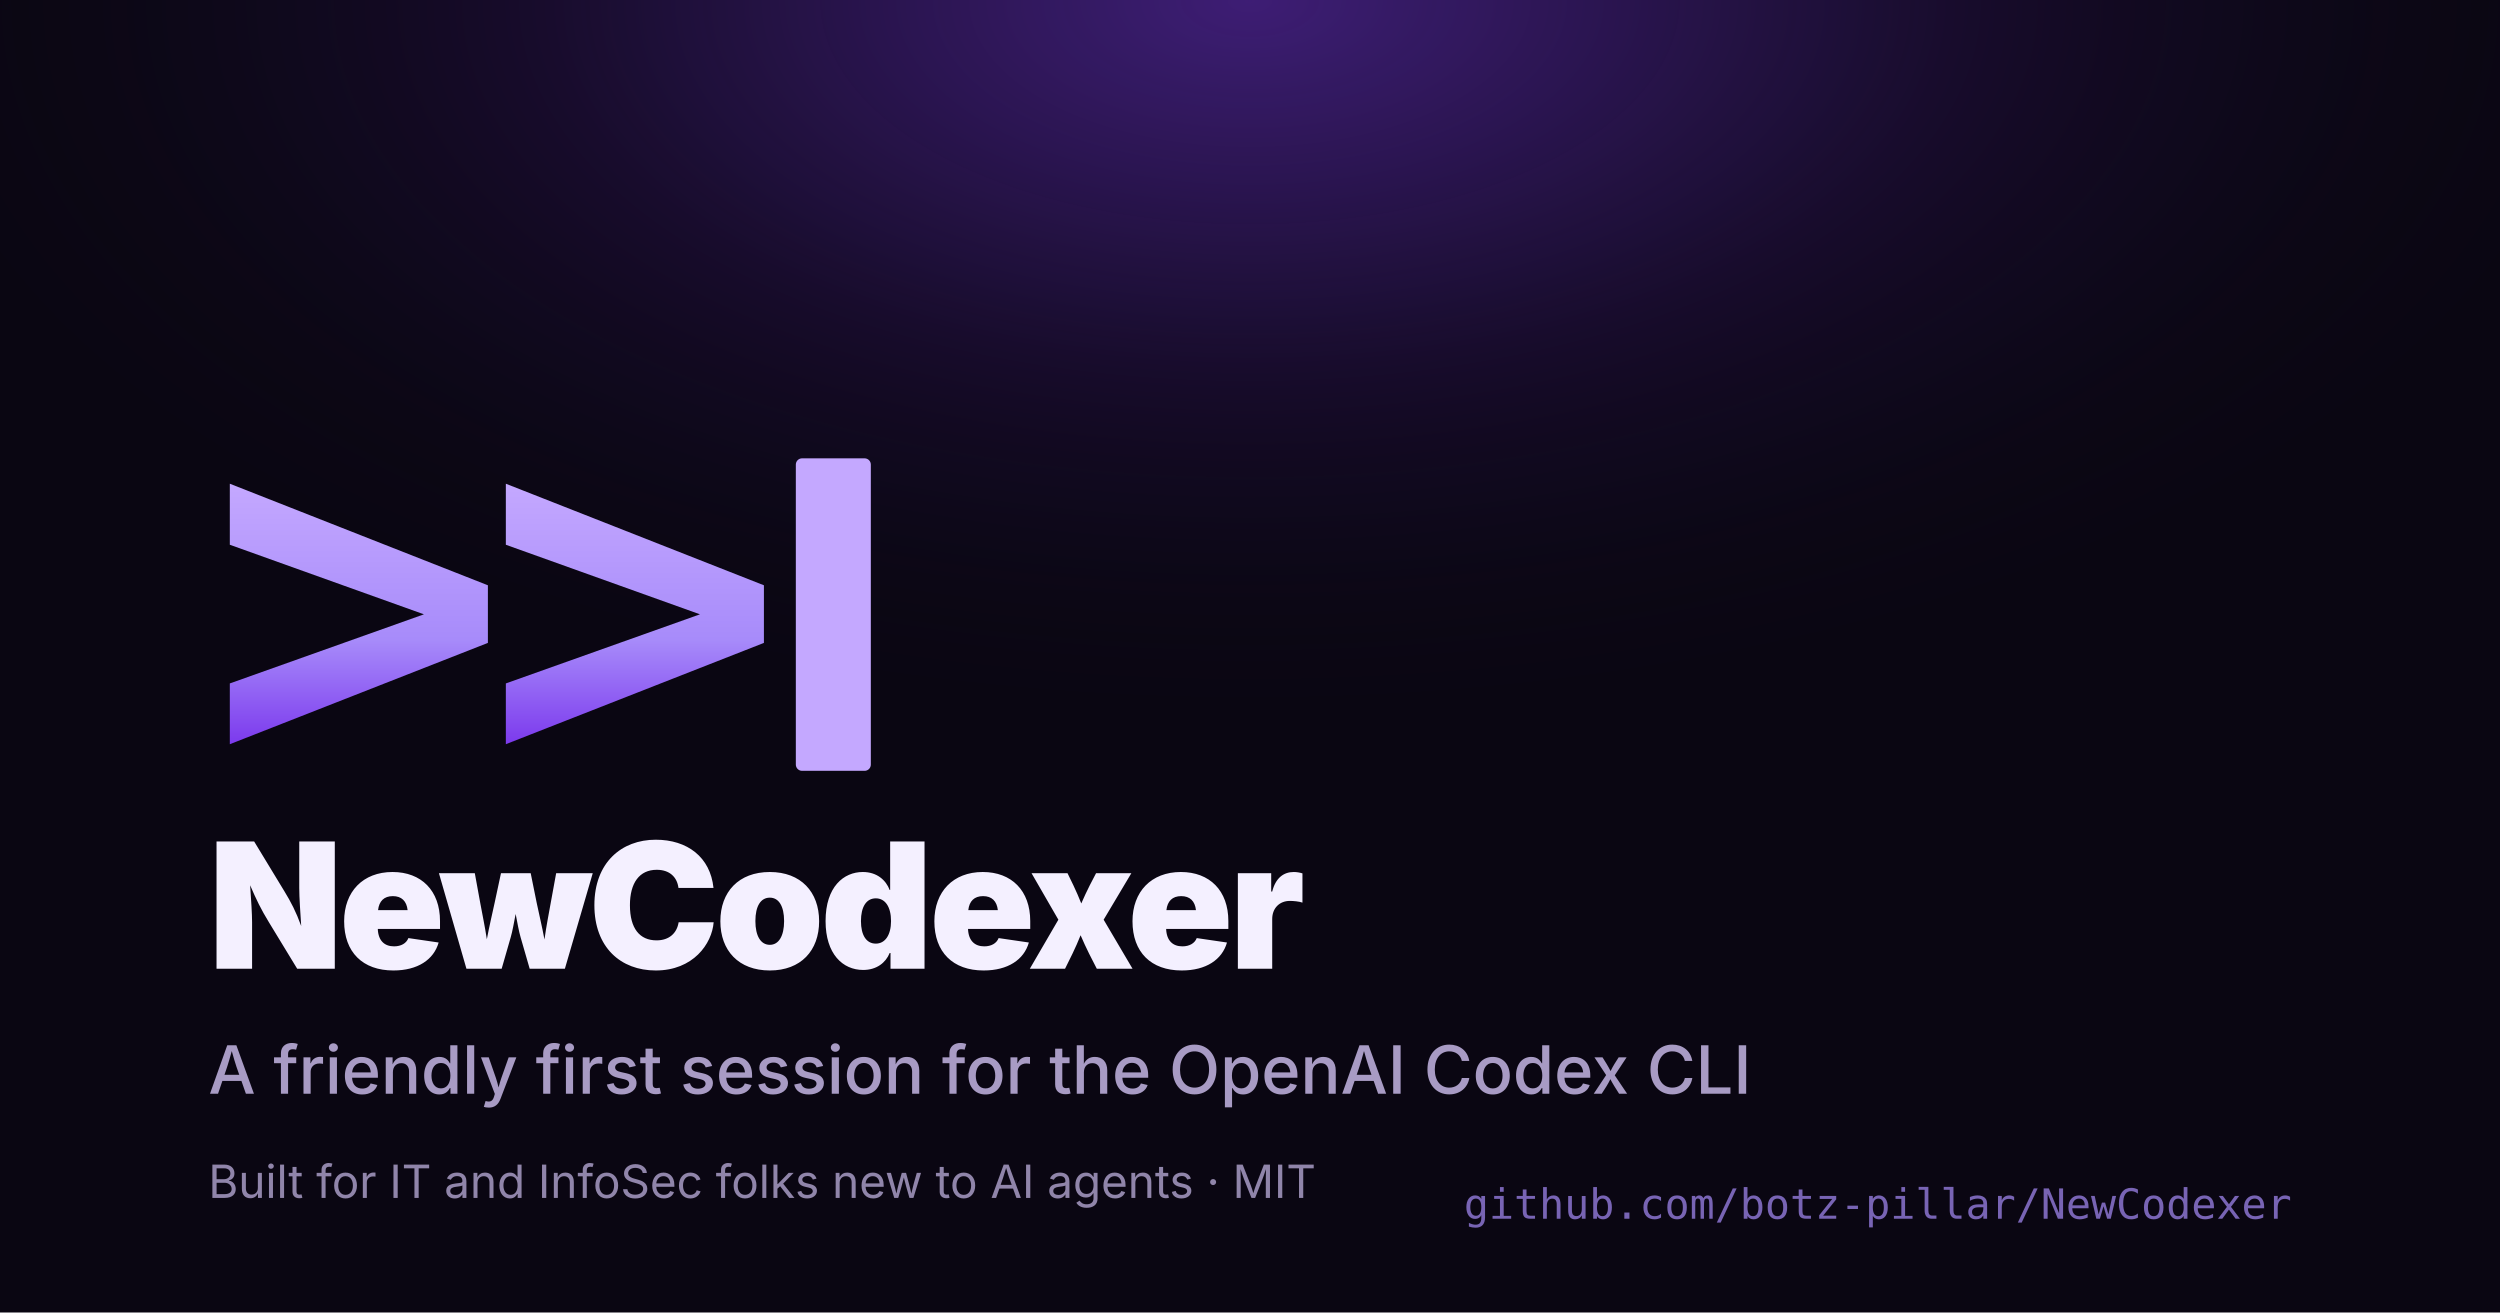
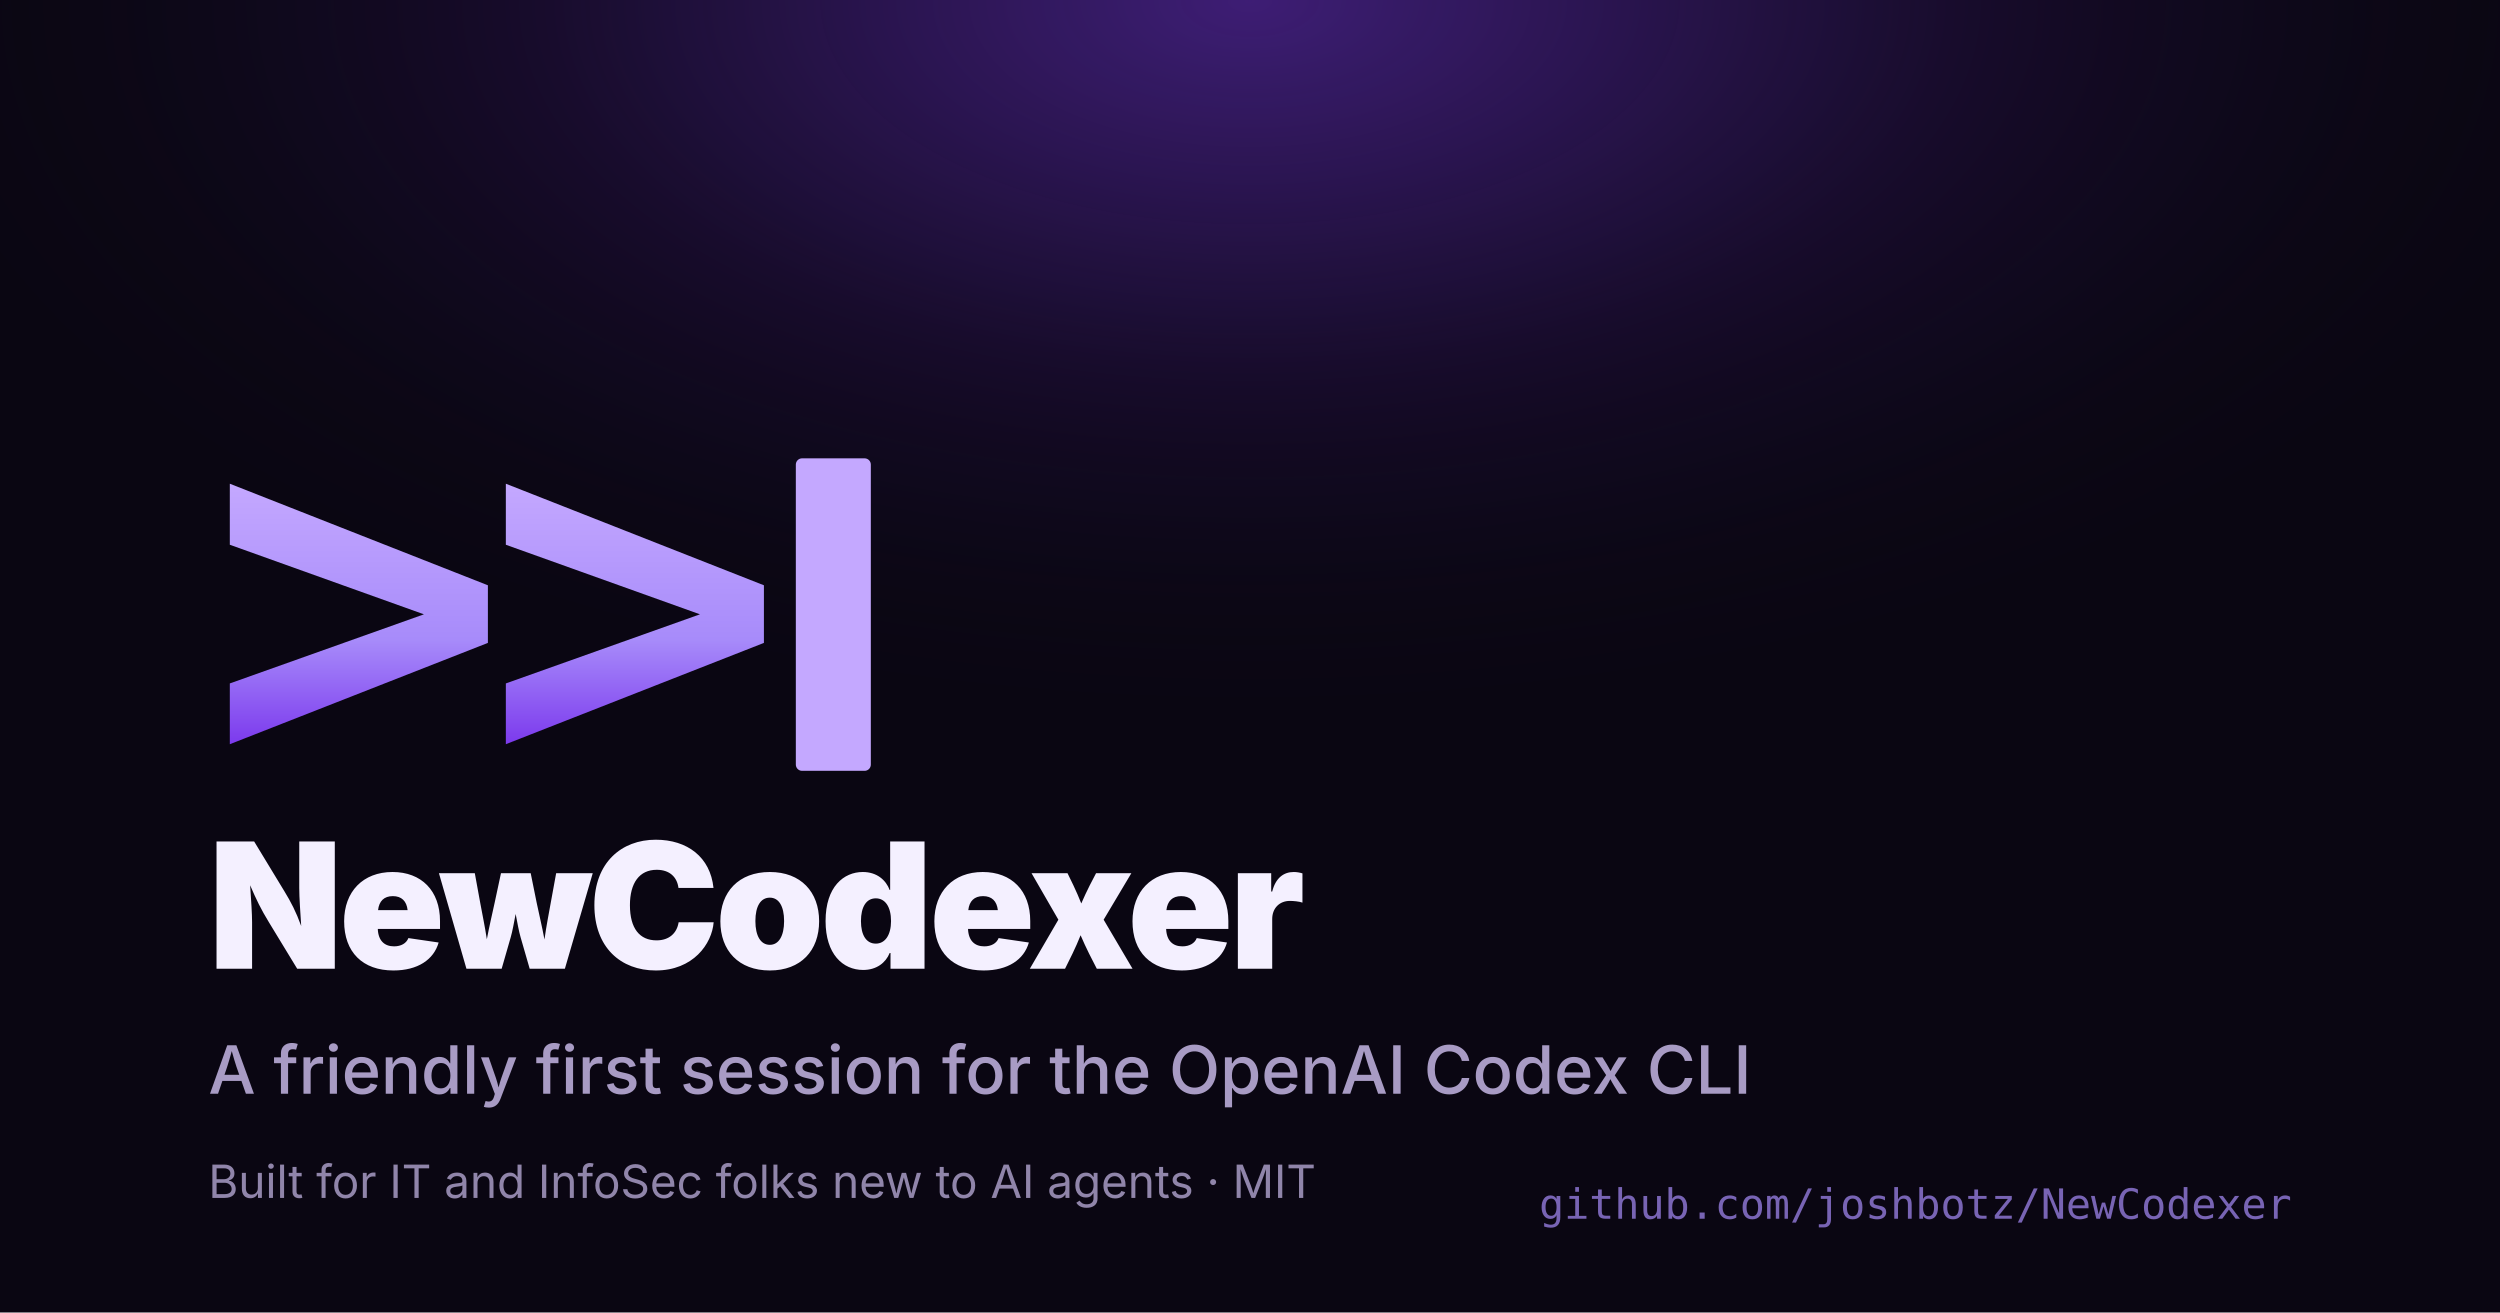
<svg xmlns="http://www.w3.org/2000/svg" viewBox="0 0 1200 630" fill="none">
  <defs>
    <radialGradient id="glow" cx="50%" cy="0%" r="70%">
      <stop offset="0%" stop-color="#7c3aed" stop-opacity="0.45" />
      <stop offset="40%" stop-color="#7c3aed" stop-opacity="0.12" />
      <stop offset="80%" stop-color="#0a0612" stop-opacity="0" />
    </radialGradient>
    <linearGradient id="chev" x1="0" y1="0" x2="0" y2="1">
      <stop offset="0%" stop-color="#c4a8ff" />
      <stop offset="60%" stop-color="#a78bfa" />
      <stop offset="100%" stop-color="#7c3aed" />
    </linearGradient>
  </defs>
  <rect width="1200" height="630" fill="#0a0612" />
  <rect width="1200" height="630" fill="url(#glow)" />
  <g transform="translate(100, 180)">
    <text x="0" y="190" font-family="JetBrains Mono, ui-monospace, monospace" font-weight="700" font-size="240" fill="url(#chev)" letter-spacing="-12">&gt;&gt;</text>
    <rect x="282" y="40" width="36" height="150" rx="3" fill="#c4a8ff" />
  </g>
  <text x="100" y="465" font-family="Inter, system-ui, sans-serif" font-weight="900" font-size="84" fill="#f4f0ff" letter-spacing="-2">NewCodexer</text>
  <text x="100" y="525" font-family="Inter, system-ui, sans-serif" font-weight="500" font-size="32" fill="#a89bc4">A friendly first session for the OpenAI Codex CLI</text>
  <text x="100" y="575" font-family="Inter, system-ui, sans-serif" font-weight="400" font-size="22" fill="#a89bc4" opacity="0.85">Built for IT and InfoSec folks new to AI agents · MIT</text>
-   <text x="1100" y="585" text-anchor="end" font-family="JetBrains Mono, ui-monospace, monospace" font-weight="500" font-size="20" fill="#a78bfa" opacity="0.7">github.com/botz-pillar/NewCodexer</text>
+   <text x="1100" y="585" text-anchor="end" font-family="JetBrains Mono, ui-monospace, monospace" font-weight="500" font-size="20" fill="#a78bfa" opacity="0.7">github.com/joshbotz/NewCodexer</text>
</svg>
